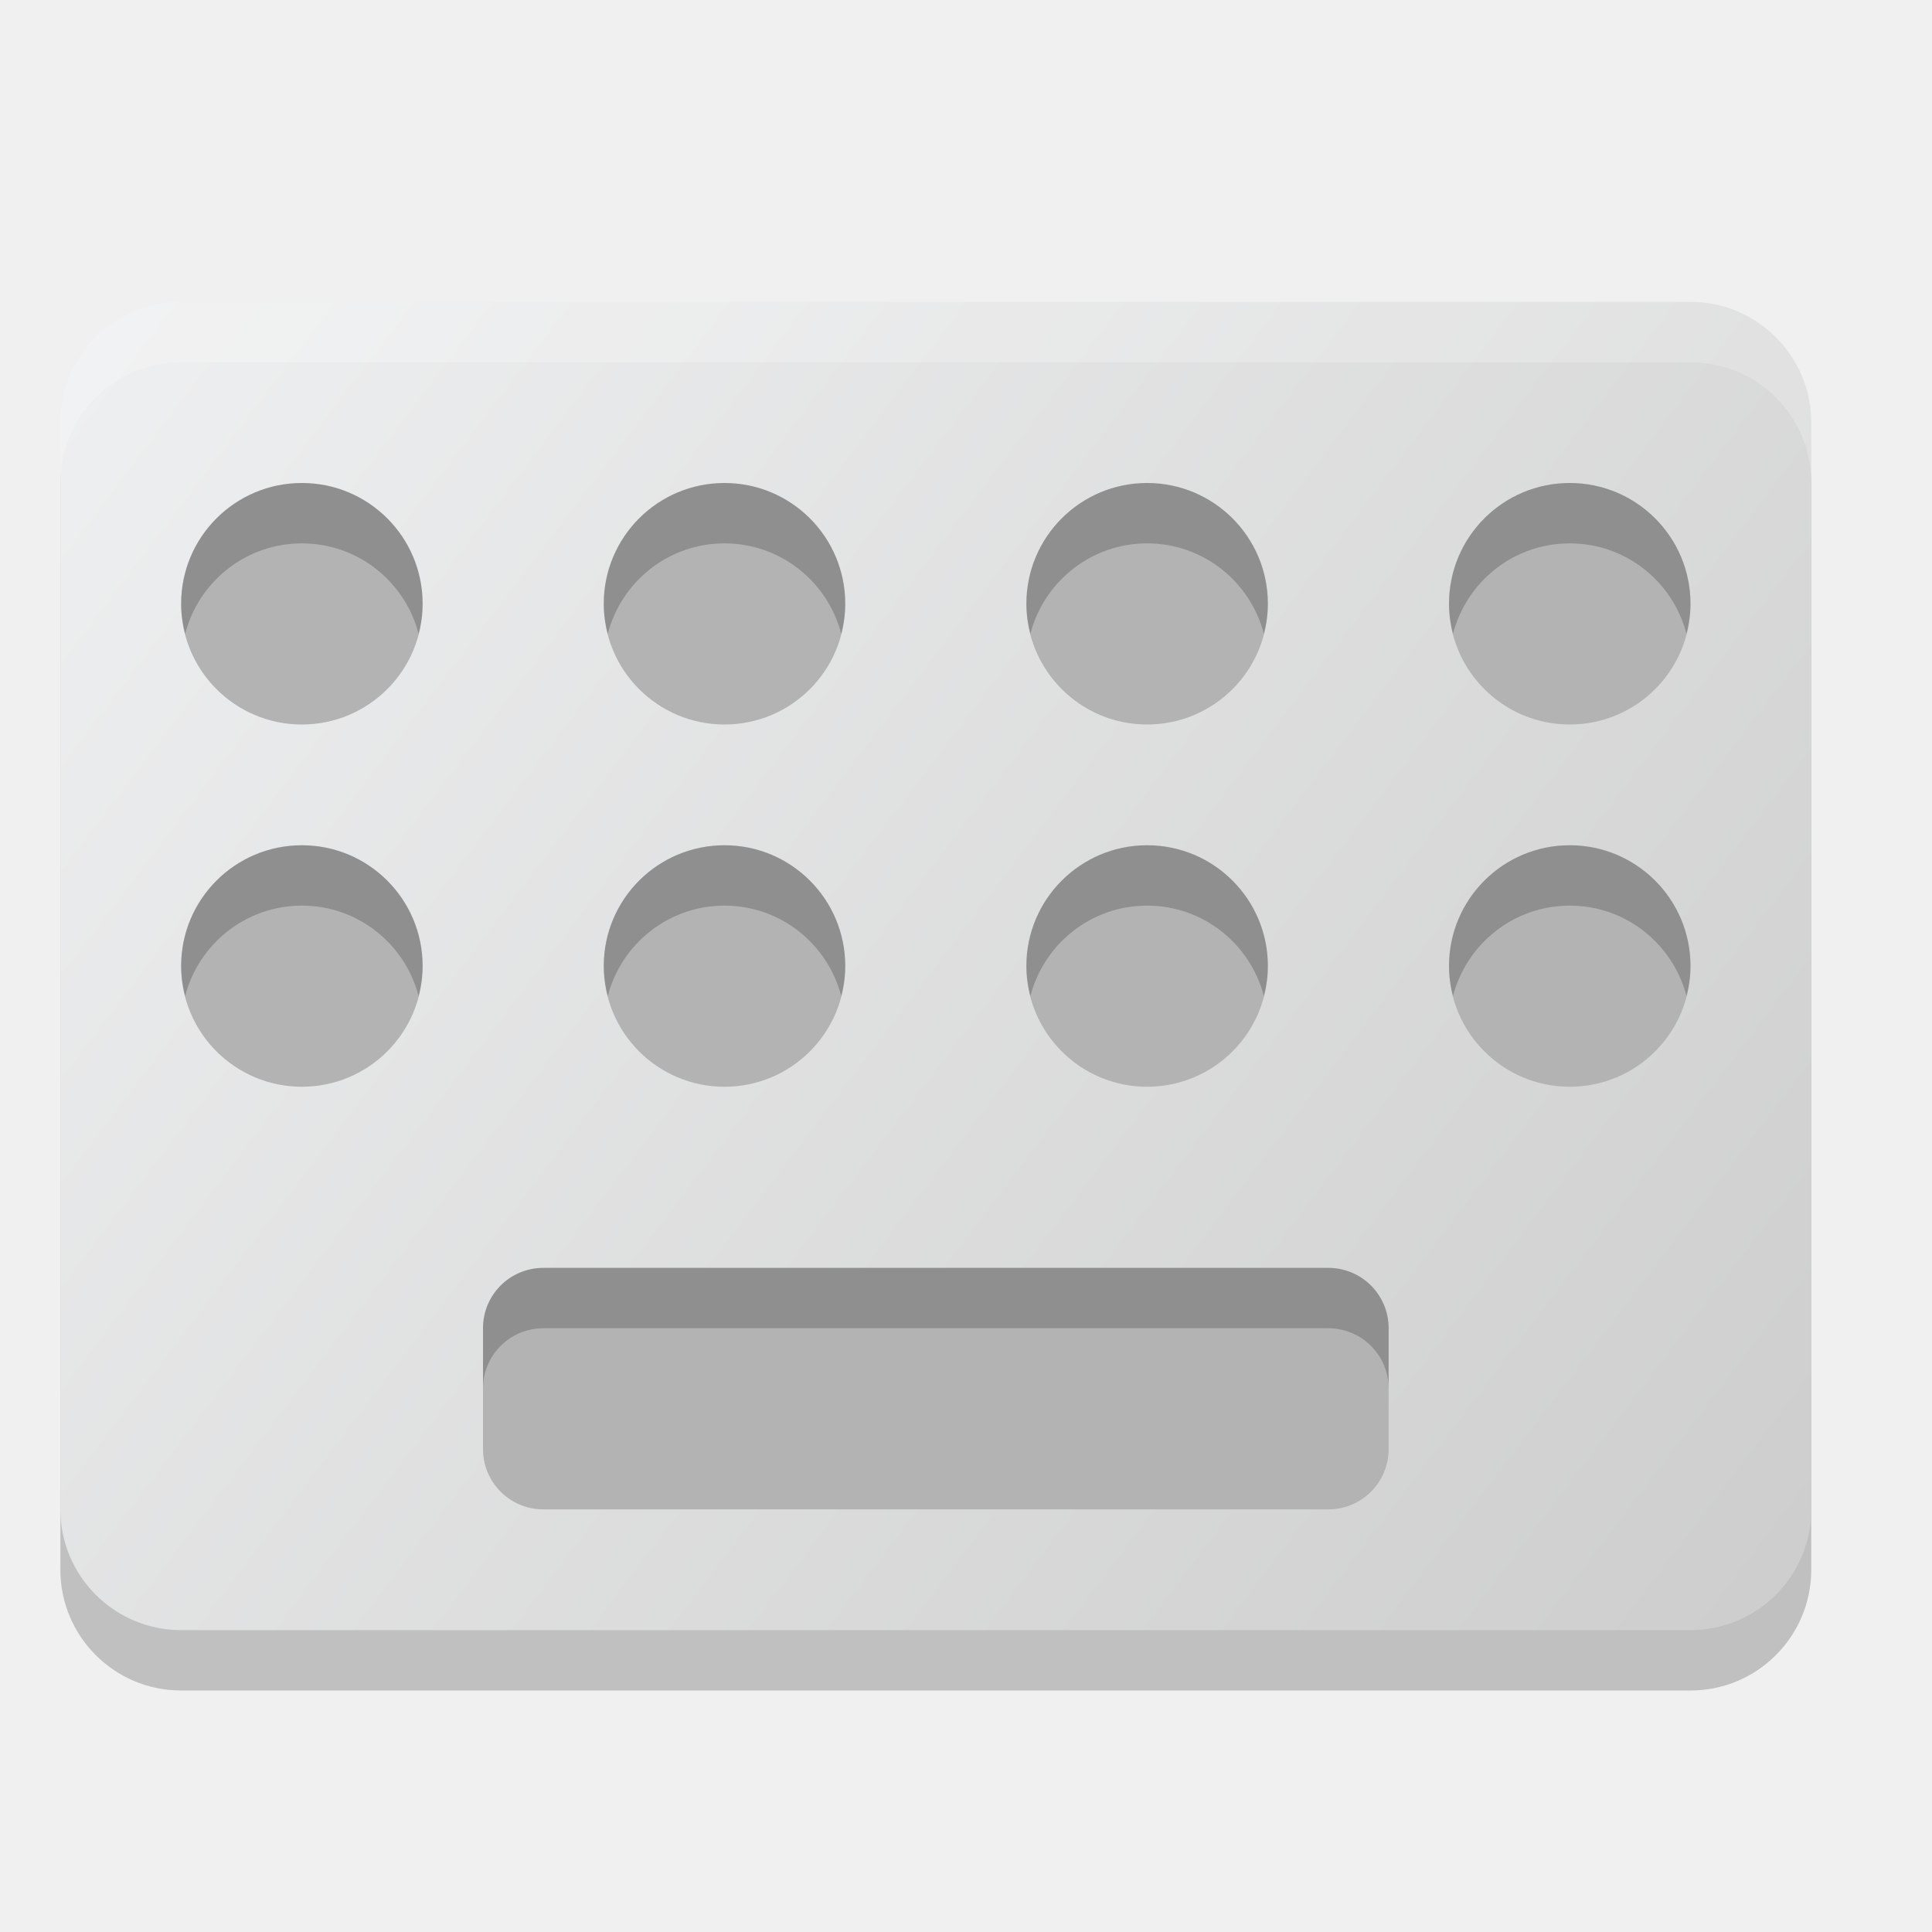
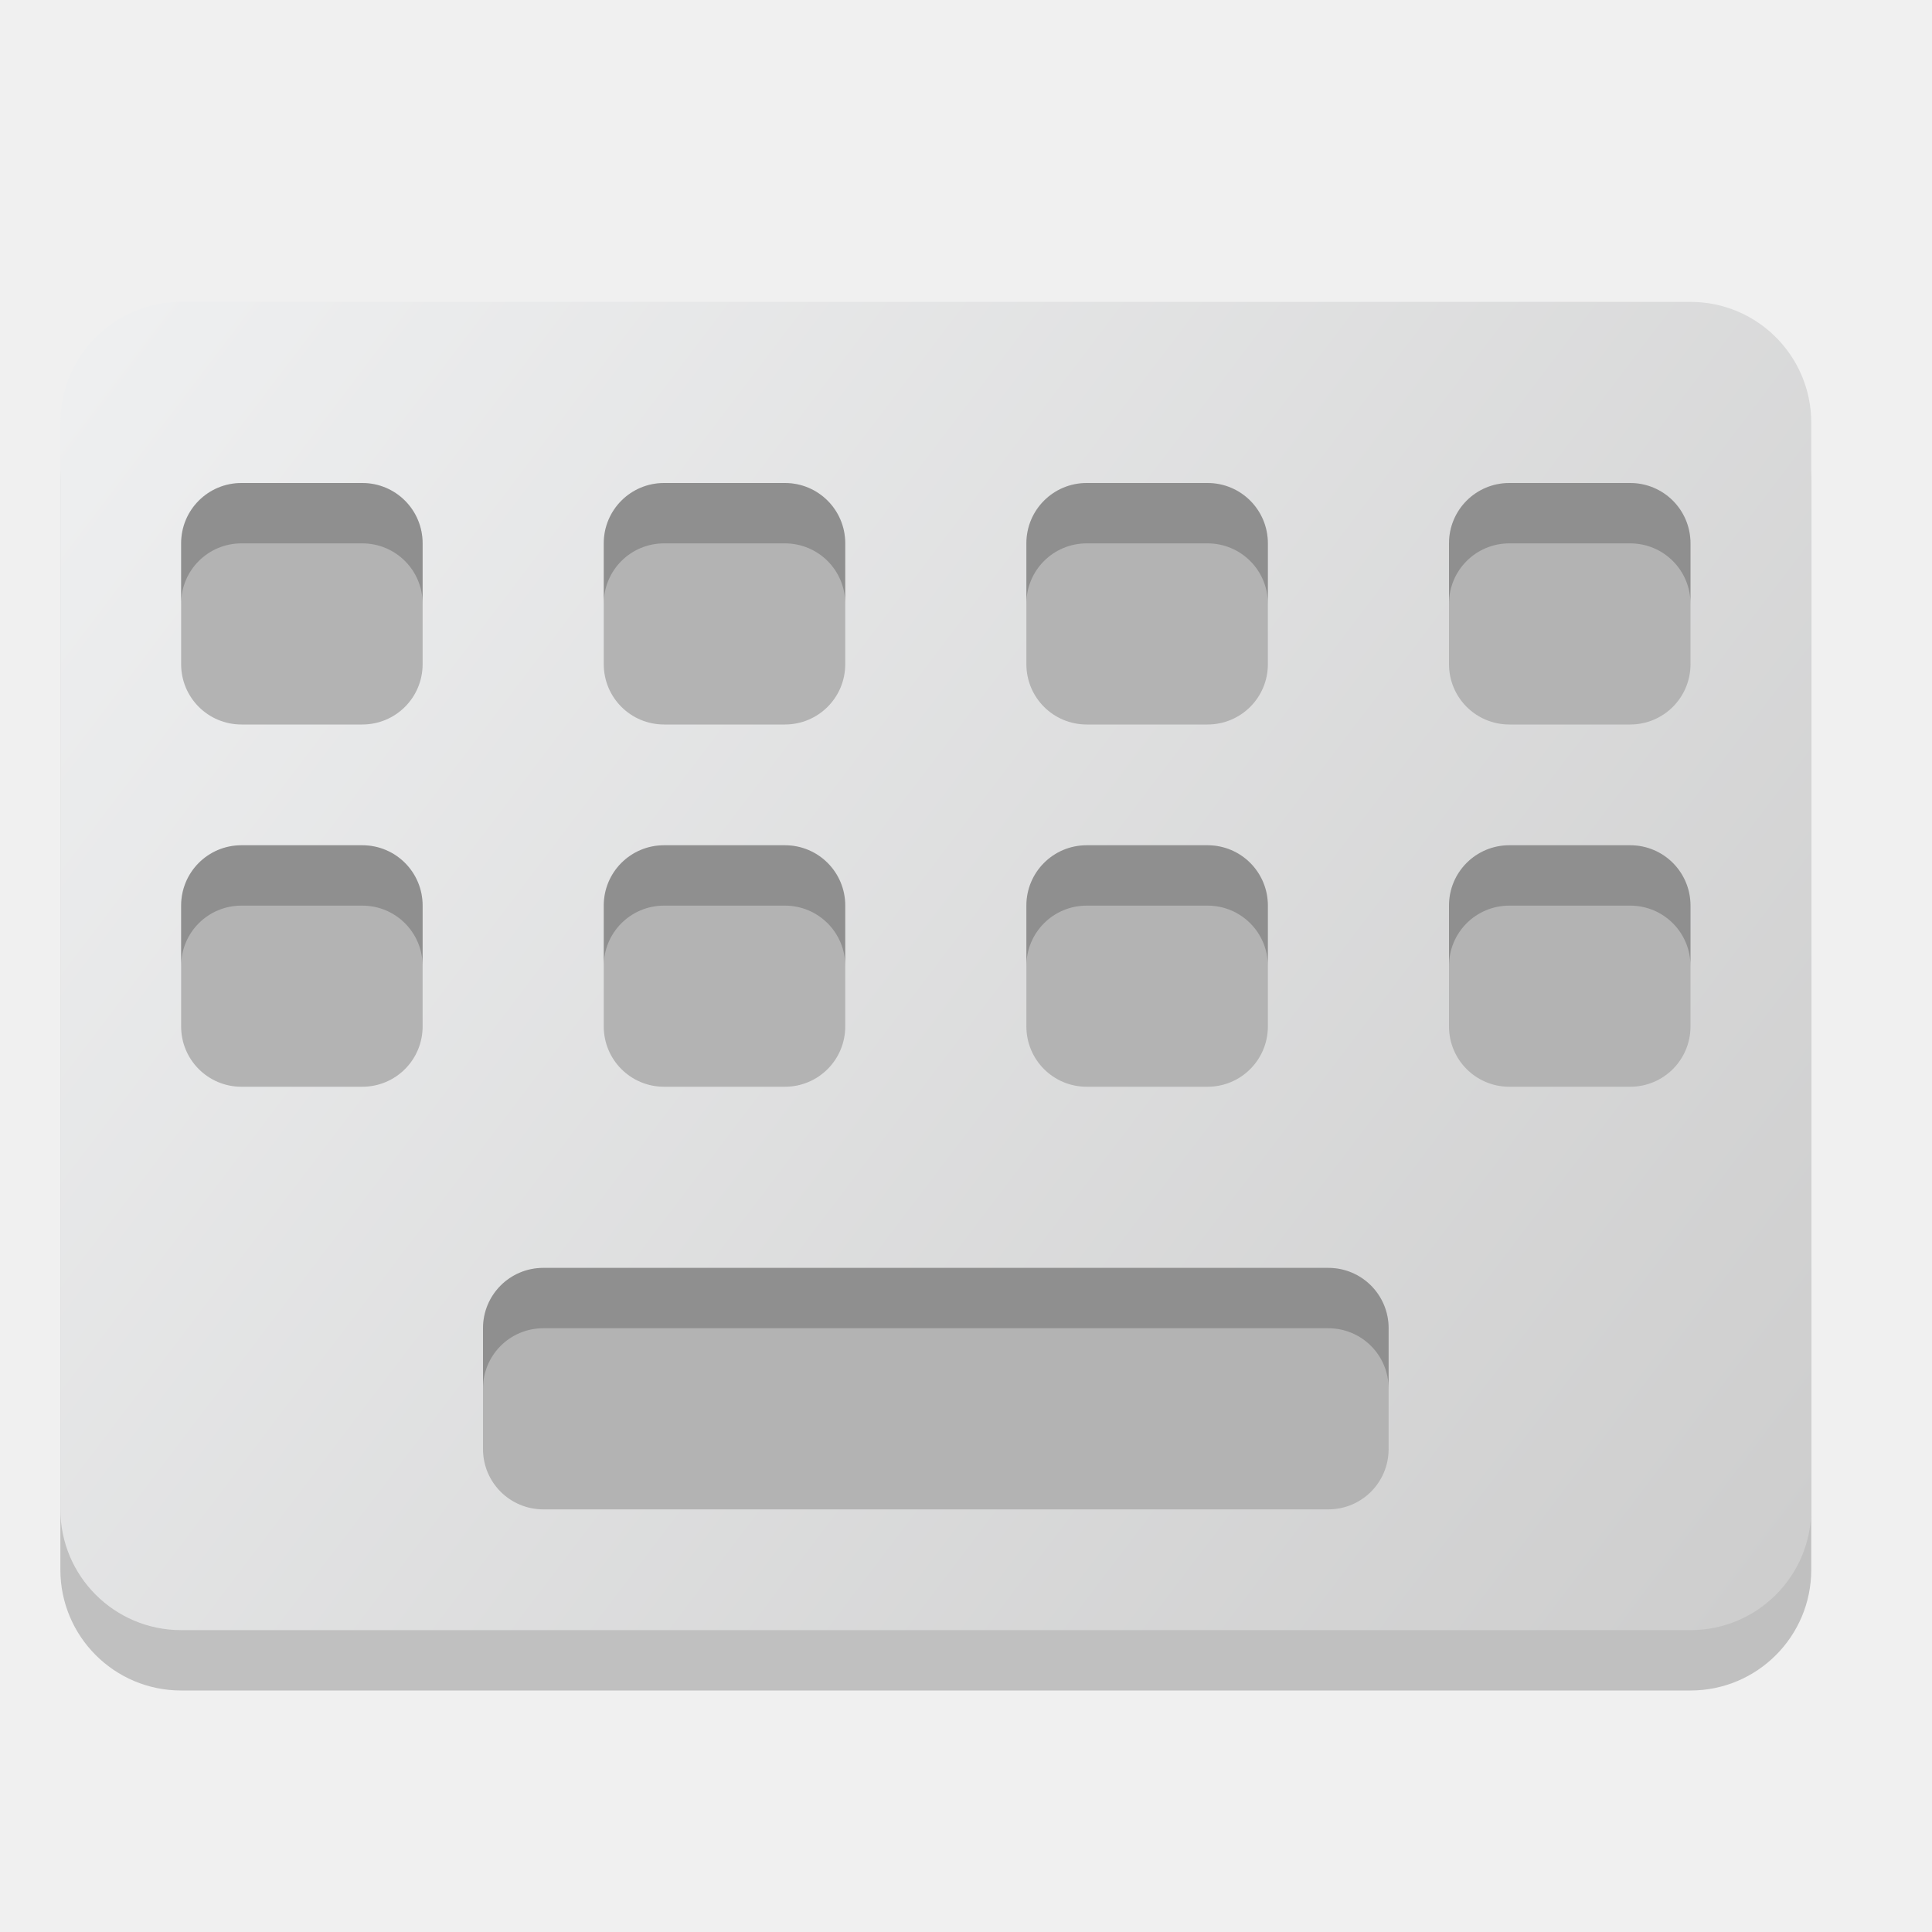
<svg xmlns="http://www.w3.org/2000/svg" xmlns:xlink="http://www.w3.org/1999/xlink" width="32" height="32" viewBox="0 0 32 32" version="1.1" id="svg5">
  <defs id="defs2">
    <linearGradient xlink:href="#linearGradient22024" id="linearGradient932" x1="14.5" y1="13.021" x2="0" y2="2.021" gradientUnits="userSpaceOnUse" gradientTransform="matrix(2,0,0,2,1,0.9576626)" />
    <linearGradient id="linearGradient22024">
      <stop style="stop-color:#cdcdcd;stop-opacity:1;" offset="0" id="stop22020" />
      <stop style="stop-color:#eff0f1;stop-opacity:1;" offset="1" id="stop22022" />
    </linearGradient>
  </defs>
  <rect style="opacity:0.2;fill:#000000;stroke-width:2;stroke-linecap:round;stroke-linejoin:round" id="rect934" width="29" height="22" x="1" y="6" ry="2" />
  <rect style="fill:url(#linearGradient932);fill-opacity:1;stroke-width:2;stroke-linecap:round;stroke-linejoin:round" id="rect370" width="29" height="22" x="1" y="5" ry="2" />
-   <path id="path505" style="fill:#b3b3b3;stroke-width:2;stroke-linecap:round;stroke-linejoin:round" d="M 5,8 C 3.895,8 3,8.895 3,10 3,11.105 3.895,12 5,12 6.105,12 7,11.105 7,10 7,8.895 6.105,8 5,8 Z m 7,0 c -1.105,0 -2,0.895 -2,2 0,1.105 0.895,2 2,2 1.105,0 2,-0.895 2,-2 0,-1.105 -0.895,-2 -2,-2 z m 7,0 c -1.105,0 -2,0.895 -2,2 0,1.105 0.895,2 2,2 1.105,0 2,-0.895 2,-2 0,-1.105 -0.895,-2 -2,-2 z m 7,0 c -1.105,0 -2,0.895 -2,2 0,1.105 0.895,2 2,2 1.105,0 2,-0.895 2,-2 C 28,8.895 27.105,8 26,8 Z M 5,14 c -1.105,0 -2,0.895 -2,2 0,1.105 0.895,2 2,2 1.105,0 2,-0.895 2,-2 0,-1.105 -0.895,-2 -2,-2 z m 7,0 c -1.105,0 -2,0.895 -2,2 0,1.105 0.895,2 2,2 1.105,0 2,-0.895 2,-2 0,-1.105 -0.895,-2 -2,-2 z m 7,0 c -1.105,0 -2,0.895 -2,2 0,1.105 0.895,2 2,2 1.105,0 2,-0.895 2,-2 0,-1.105 -0.895,-2 -2,-2 z m 7,0 c -1.105,0 -2,0.895 -2,2 0,1.105 0.895,2 2,2 1.105,0 2,-0.895 2,-2 0,-1.105 -0.895,-2 -2,-2 z M 9,21 c -0.554,0 -1,0.446 -1,1 v 2 c 0,0.554 0.446,1 1,1 h 13 c 0.554,0 1,-0.446 1,-1 v -2 c 0,-0.554 -0.446,-1 -1,-1 z" />
-   <path id="path778" style="opacity:0.2;fill:#000000;stroke-width:2;stroke-linecap:round;stroke-linejoin:round" d="M 5,8 C 3.895,8 3,8.895 3,10 3,10.173 3.025,10.34 3.066,10.5 3.289,9.638 4.068,9 5,9 5.932,9 6.711,9.638 6.934,10.5 6.975,10.34 7,10.173 7,10 7,8.895 6.105,8 5,8 Z m 7,0 c -1.105,0 -2,0.895 -2,2 0,0.173 0.025,0.34 0.066,0.5 C 10.289,9.638 11.068,9 12,9 12.932,9 13.711,9.638 13.934,10.5 13.975,10.34 14,10.173 14,10 14,8.895 13.105,8 12,8 Z m 7,0 c -1.105,0 -2,0.895 -2,2 0,0.173 0.025,0.34 0.066,0.5 C 17.289,9.638 18.068,9 19,9 19.932,9 20.711,9.638 20.934,10.5 20.975,10.34 21,10.173 21,10 21,8.895 20.105,8 19,8 Z m 7,0 c -1.105,0 -2,0.895 -2,2 0,0.173 0.025,0.34 0.066,0.5 C 24.289,9.638 25.068,9 26,9 26.932,9 27.711,9.638 27.934,10.5 27.975,10.34 28,10.173 28,10 28,8.895 27.105,8 26,8 Z M 5,14 c -1.105,0 -2,0.895 -2,2 0,0.173 0.025,0.34 0.066,0.5 C 3.289,15.638 4.068,15 5,15 5.932,15 6.711,15.638 6.934,16.5 6.975,16.34 7,16.173 7,16 7,14.895 6.105,14 5,14 Z m 7,0 c -1.105,0 -2,0.895 -2,2 0,0.173 0.025,0.34 0.066,0.5 C 10.289,15.638 11.068,15 12,15 c 0.932,0 1.711,0.638 1.934,1.5 C 13.975,16.34 14,16.173 14,16 14,14.895 13.105,14 12,14 Z m 7,0 c -1.105,0 -2,0.895 -2,2 0,0.173 0.025,0.34 0.066,0.5 C 17.289,15.638 18.068,15 19,15 c 0.932,0 1.711,0.638 1.934,1.5 C 20.975,16.34 21,16.173 21,16 21,14.895 20.105,14 19,14 Z m 7,0 c -1.105,0 -2,0.895 -2,2 0,0.173 0.025,0.34 0.066,0.5 C 24.289,15.638 25.068,15 26,15 c 0.932,0 1.711,0.638 1.934,1.5 C 27.975,16.34 28,16.173 28,16 28,14.895 27.105,14 26,14 Z M 9,21 c -0.554,0 -1,0.446 -1,1 v 1 c 0,-0.554 0.446,-1 1,-1 h 13 c 0.554,0 1,0.446 1,1 v -1 c 0,-0.554 -0.446,-1 -1,-1 z" />
-   <path id="rect614" style="opacity:0.2;fill:#ffffff;stroke-width:2;stroke-linecap:round;stroke-linejoin:round" d="M 3,5 C 1.892,5 1,5.892 1,7 V 8 C 1,6.892 1.892,6 3,6 h 25 c 1.108,0 2,0.892 2,2 V 7 C 30,5.892 29.108,5 28,5 Z" />
+   <path id="path505" style="fill:#b3b3b3;stroke-width:2;stroke-linecap:round;stroke-linejoin:round" d="M 4 8 C 3.446 8 3 8.446 3 9 L 3 11 C 3 11.554 3.446 12 4 12 L 6 12 C 6.554 12 7 11.554 7 11 L 7 9 C 7 8.446 6.554 8 6 8 L 4 8 z M 11 8 C 10.446 8 10 8.446 10 9 L 10 11 C 10 11.554 10.446 12 11 12 L 13 12 C 13.554 12 14 11.554 14 11 L 14 9 C 14 8.446 13.554 8 13 8 L 11 8 z M 18 8 C 17.446 8 17 8.446 17 9 L 17 11 C 17 11.554 17.446 12 18 12 L 20 12 C 20.554 12 21 11.554 21 11 L 21 9 C 21 8.446 20.554 8 20 8 L 18 8 z M 25 8 C 24.446 8 24 8.446 24 9 L 24 11 C 24 11.554 24.446 12 25 12 L 27 12 C 27.554 12 28 11.554 28 11 L 28 9 C 28 8.446 27.554 8 27 8 L 25 8 z M 4 14 C 3.446 14 3 14.446 3 15 L 3 17 C 3 17.554 3.446 18 4 18 L 6 18 C 6.554 18 7 17.554 7 17 L 7 15 C 7 14.446 6.554 14 6 14 L 4 14 z M 11 14 C 10.446 14 10 14.446 10 15 L 10 17 C 10 17.554 10.446 18 11 18 L 13 18 C 13.554 18 14 17.554 14 17 L 14 15 C 14 14.446 13.554 14 13 14 L 11 14 z M 18 14 C 17.446 14 17 14.446 17 15 L 17 17 C 17 17.554 17.446 18 18 18 L 20 18 C 20.554 18 21 17.554 21 17 L 21 15 C 21 14.446 20.554 14 20 14 L 18 14 z M 25 14 C 24.446 14 24 14.446 24 15 L 24 17 C 24 17.554 24.446 18 25 18 L 27 18 C 27.554 18 28 17.554 28 17 L 28 15 C 28 14.446 27.554 14 27 14 L 25 14 z M 9 21 C 8.446 21 8 21.446 8 22 L 8 24 C 8 24.554 8.446 25 9 25 L 22 25 C 22.554 25 23 24.554 23 24 L 23 22 C 23 21.446 22.554 21 22 21 L 9 21 z " />
+   <path id="path383" style="opacity:0.2;fill:#000000;stroke-width:2;stroke-linecap:round;stroke-linejoin:round" d="M 4 8 C 3.446 8 3 8.446 3 9 L 3 10 C 3 9.446 3.446 9 4 9 L 6 9 C 6.554 9 7 9.446 7 10 L 7 9 C 7 8.446 6.554 8 6 8 L 4 8 z M 11 8 C 10.446 8 10 8.446 10 9 L 10 10 C 10 9.446 10.446 9 11 9 L 13 9 C 13.554 9 14 9.446 14 10 L 14 9 C 14 8.446 13.554 8 13 8 L 11 8 z M 18 8 C 17.446 8 17 8.446 17 9 L 17 10 C 17 9.446 17.446 9 18 9 L 20 9 C 20.554 9 21 9.446 21 10 L 21 9 C 21 8.446 20.554 8 20 8 L 18 8 z M 25 8 C 24.446 8 24 8.446 24 9 L 24 10 C 24 9.446 24.446 9 25 9 L 27 9 C 27.554 9 28 9.446 28 10 L 28 9 C 28 8.446 27.554 8 27 8 L 25 8 z M 4 14 C 3.446 14 3 14.446 3 15 L 3 16 C 3 15.446 3.446 15 4 15 L 6 15 C 6.554 15 7 15.446 7 16 L 7 15 C 7 14.446 6.554 14 6 14 L 4 14 z M 11 14 C 10.446 14 10 14.446 10 15 L 10 16 C 10 15.446 10.446 15 11 15 L 13 15 C 13.554 15 14 15.446 14 16 L 14 15 C 14 14.446 13.554 14 13 14 L 11 14 z M 18 14 C 17.446 14 17 14.446 17 15 L 17 16 C 17 15.446 17.446 15 18 15 L 20 15 C 20.554 15 21 15.446 21 16 L 21 15 C 21 14.446 20.554 14 20 14 L 18 14 z M 25 14 C 24.446 14 24 14.446 24 15 L 24 16 C 24 15.446 24.446 15 25 15 L 27 15 C 27.554 15 28 15.446 28 16 L 28 15 C 28 14.446 27.554 14 27 14 L 25 14 z M 9 21 C 8.446 21 8 21.446 8 22 L 8 23 C 8 22.446 8.446 22 9 22 L 22 22 C 22.554 22 23 22.446 23 23 L 23 22 C 23 21.446 22.554 21 22 21 L 9 21 z " />
</svg>
